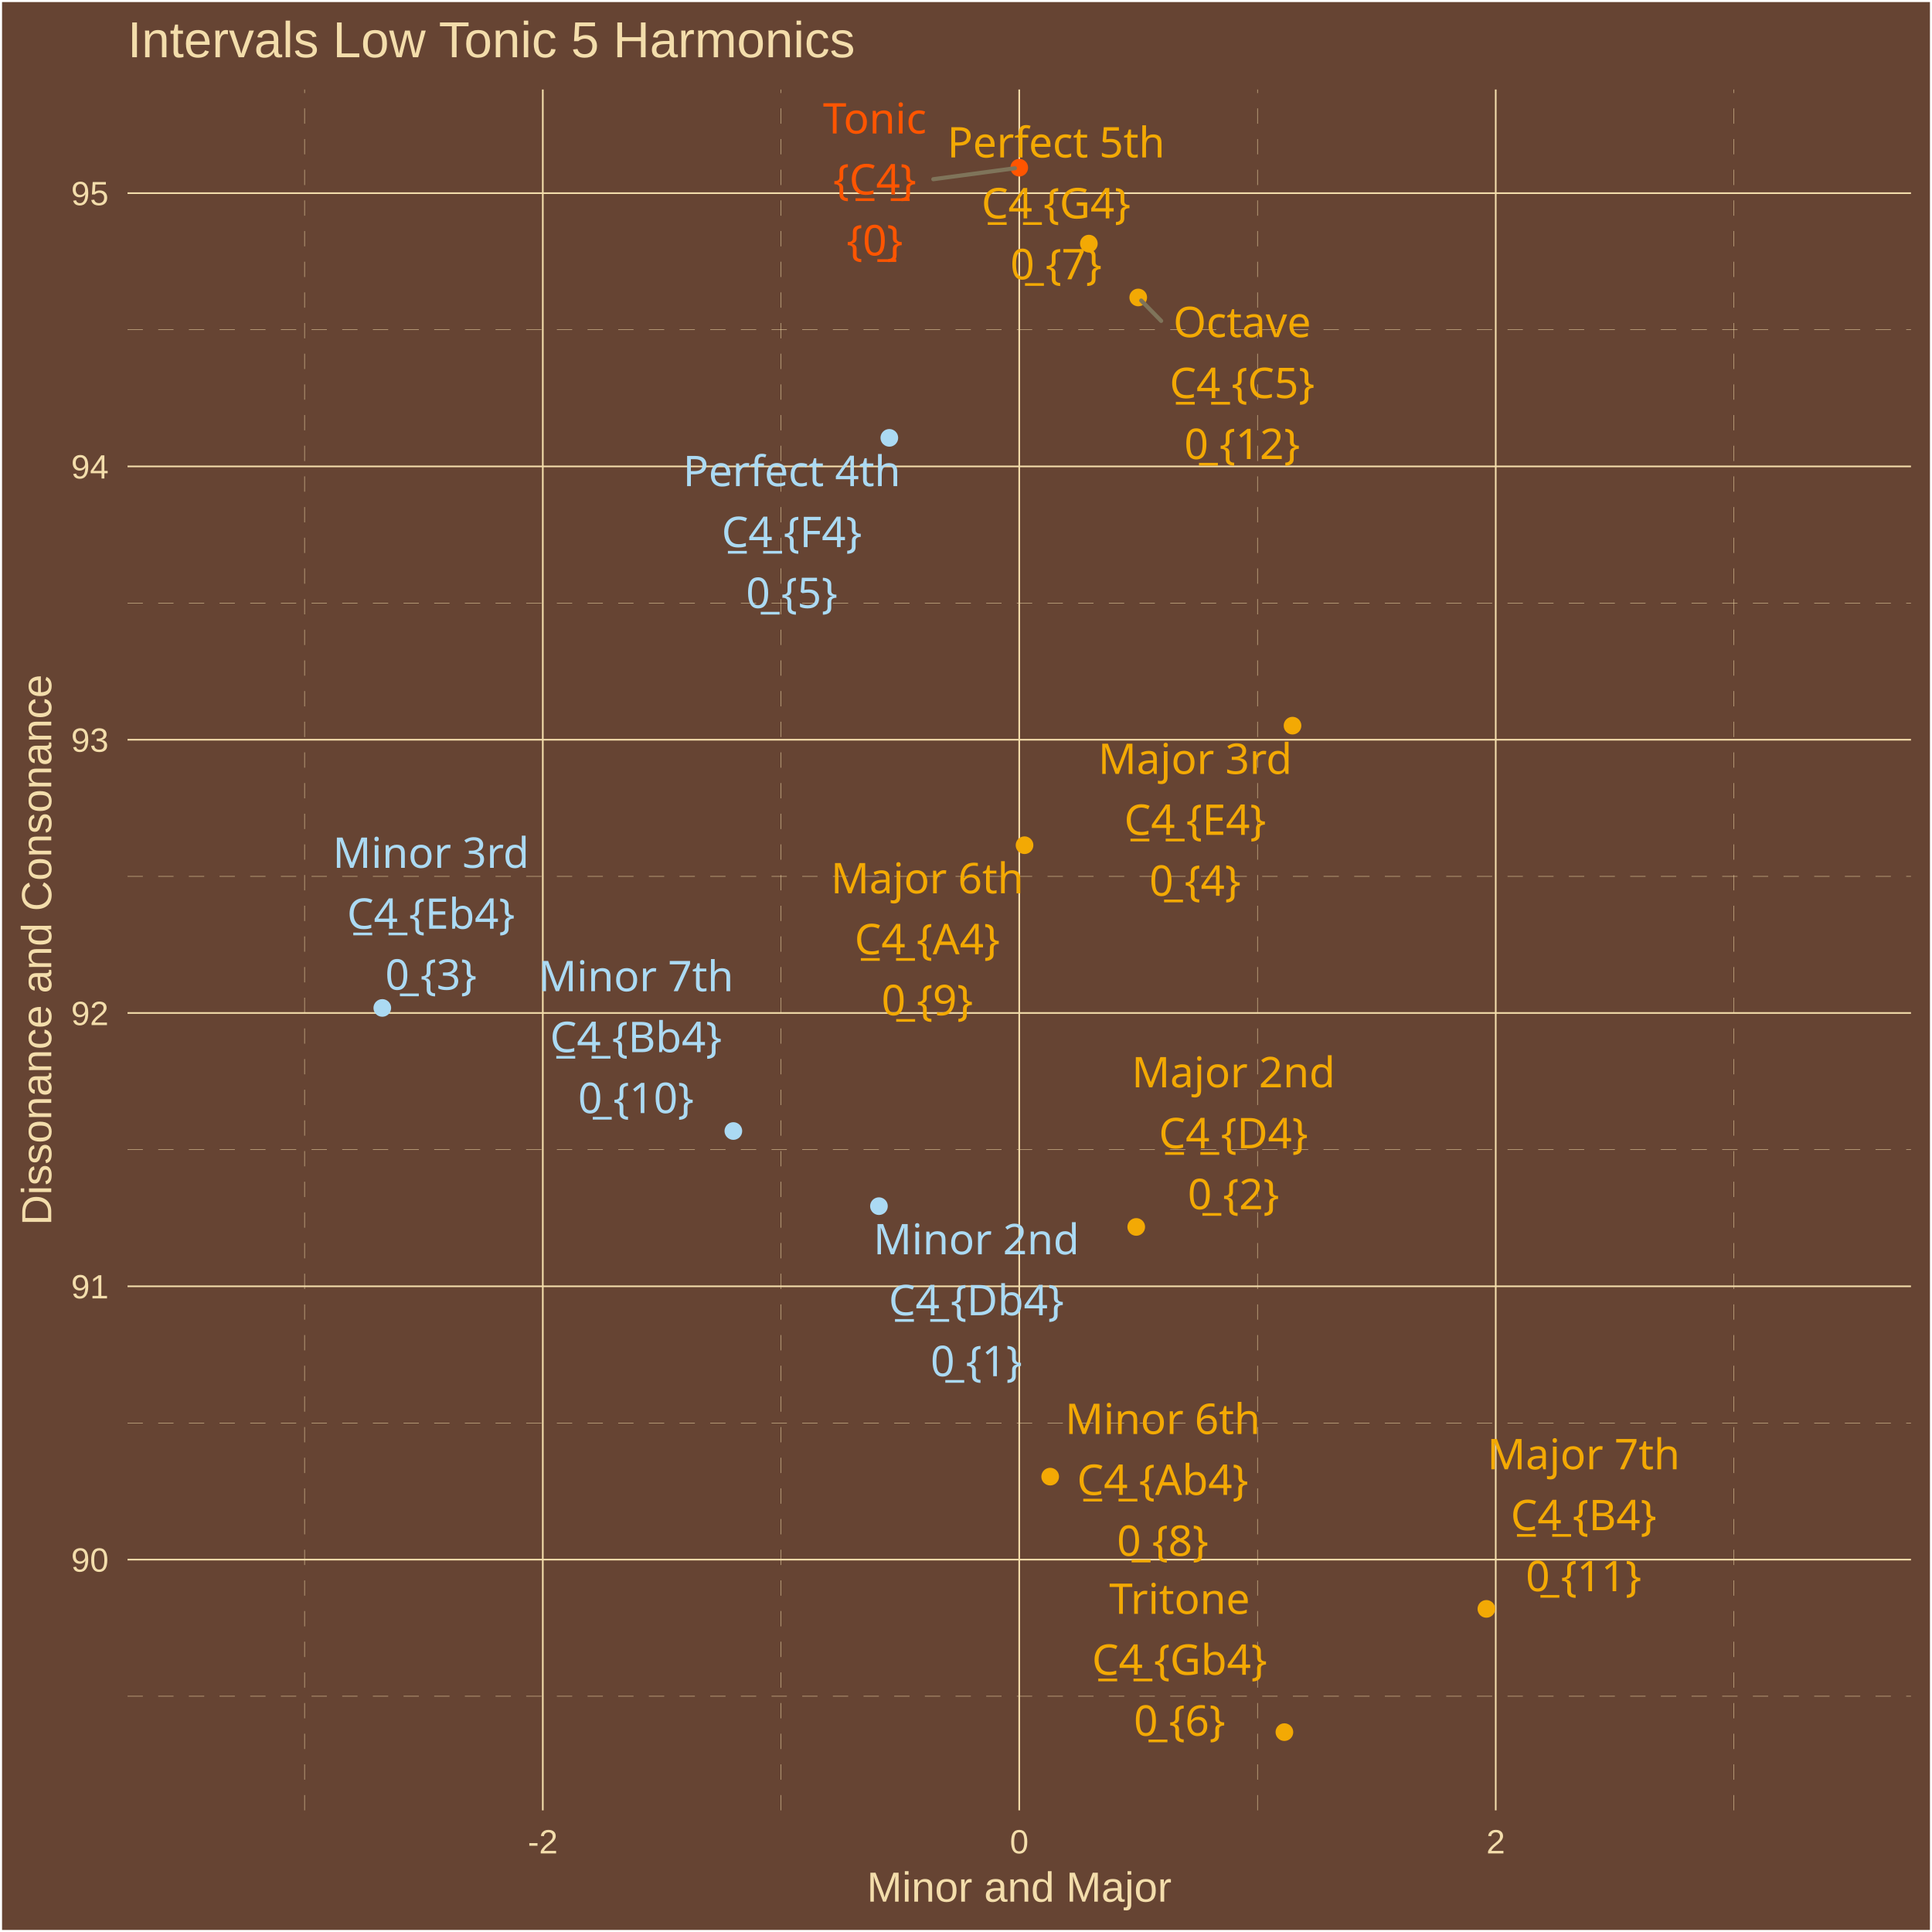
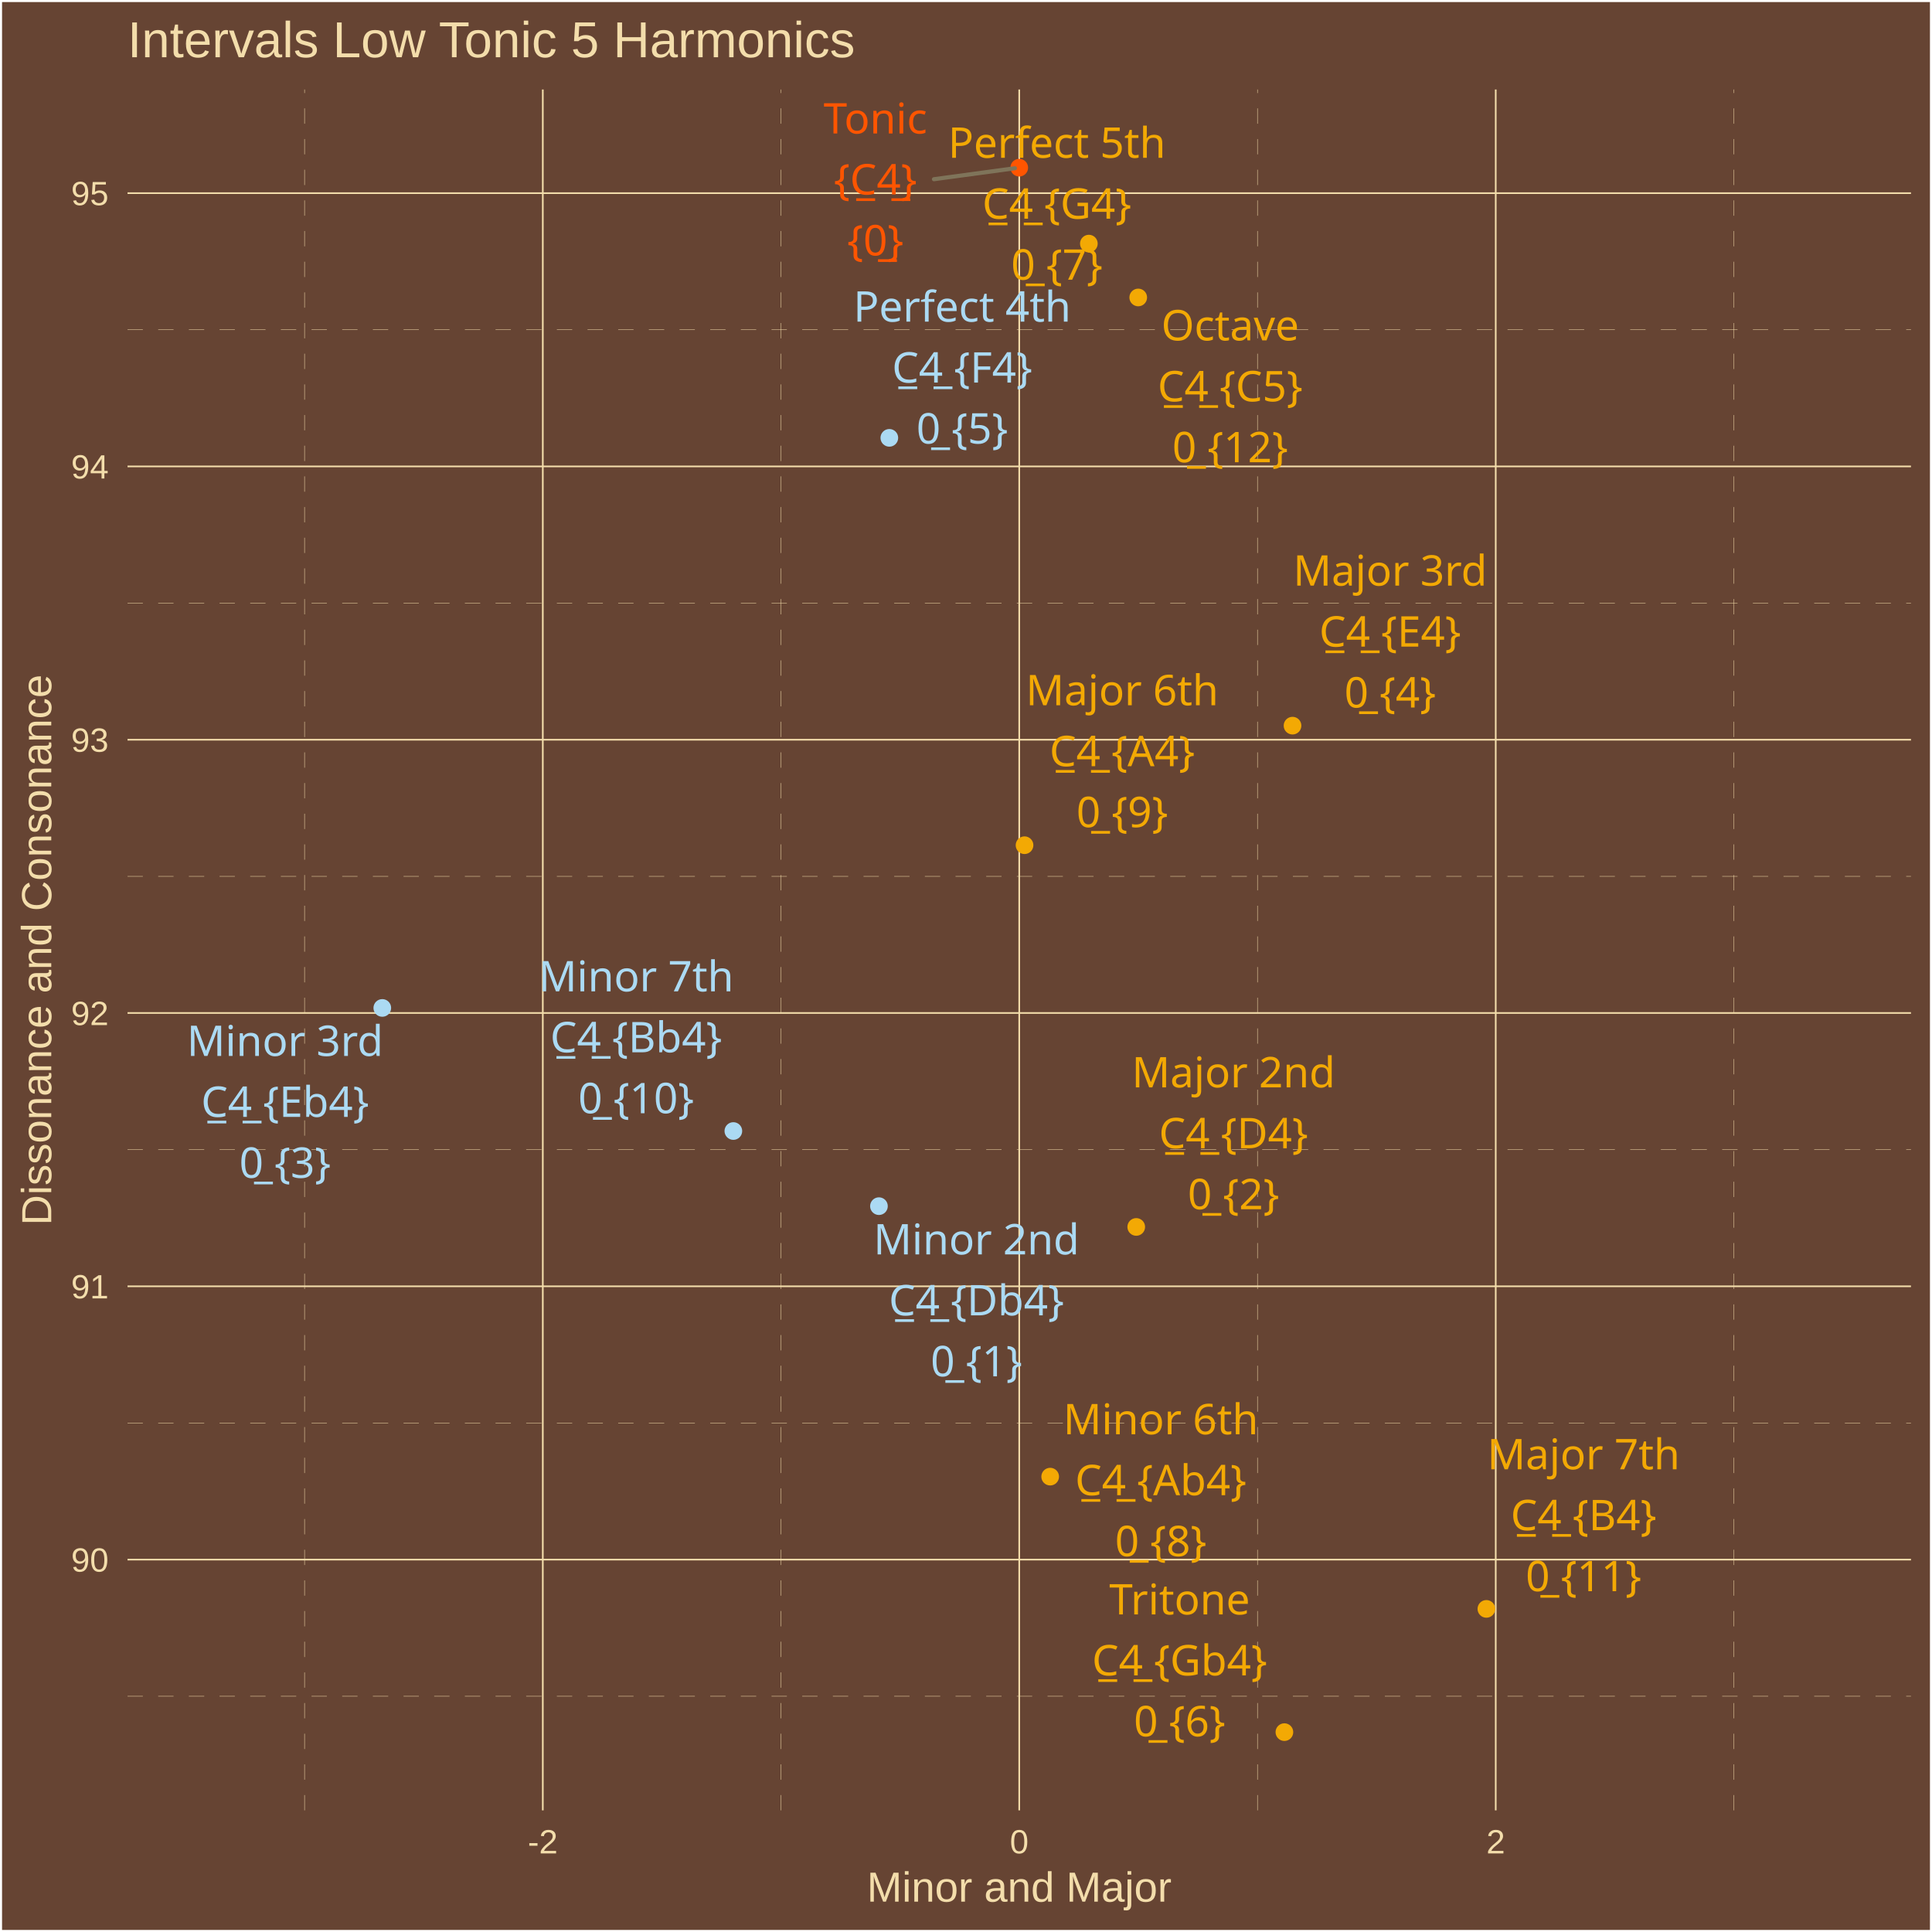
<svg xmlns="http://www.w3.org/2000/svg" class="svglite" width="504.00pt" height="504.00pt" viewBox="0 0 504.00 504.00">
  <defs>
    <style type="text/css">
    .svglite line, .svglite polyline, .svglite polygon, .svglite path, .svglite rect, .svglite circle {
      fill: none;
      stroke: #000000;
      stroke-linecap: round;
      stroke-linejoin: round;
      stroke-miterlimit: 10.00;
    }
    .svglite text {
      white-space: pre;
    }
  </style>
  </defs>
  <rect width="100%" height="100%" style="stroke: none; fill: #664433;" />
  <defs>
    <clipPath id="cpMC4wMHw1MDQuMDB8MC4wMHw1MDQuMDA=">
      <rect x="0.00" y="0.00" width="504.00" height="504.00" />
    </clipPath>
  </defs>
  <g clip-path="url(#cpMC4wMHw1MDQuMDB8MC4wMHw1MDQuMDA=)">
    <rect x="0.00" y="-0" width="504.00" height="504.00" style="stroke-width: 1.07; stroke: #FFFFFF; fill: #664433;" />
  </g>
  <defs>
    <clipPath id="cpMzMuMjd8NDk4LjUyfDIzLjM0fDQ3Mi4yNw==">
      <rect x="33.27" y="23.34" width="465.25" height="448.93" />
    </clipPath>
  </defs>
  <g clip-path="url(#cpMzMuMjd8NDk4LjUyfDIzLjM0fDQ3Mi4yNw==)">
    <rect x="33.27" y="23.34" width="465.25" height="448.93" style="stroke-width: 1.07; stroke: none; fill: #664433;" />
    <polyline points="33.27,442.50 498.52,442.50 " style="stroke-width: 0.11; stroke: #F3DDAB; stroke-dasharray: 4.00,4.00; stroke-linecap: butt;" />
    <polyline points="33.27,371.20 498.52,371.20 " style="stroke-width: 0.11; stroke: #F3DDAB; stroke-dasharray: 4.00,4.00; stroke-linecap: butt;" />
    <polyline points="33.27,299.91 498.52,299.91 " style="stroke-width: 0.11; stroke: #F3DDAB; stroke-dasharray: 4.00,4.00; stroke-linecap: butt;" />
    <polyline points="33.27,228.61 498.52,228.61 " style="stroke-width: 0.11; stroke: #F3DDAB; stroke-dasharray: 4.00,4.00; stroke-linecap: butt;" />
    <polyline points="33.27,157.32 498.52,157.32 " style="stroke-width: 0.11; stroke: #F3DDAB; stroke-dasharray: 4.00,4.00; stroke-linecap: butt;" />
    <polyline points="33.27,86.03 498.52,86.03 " style="stroke-width: 0.11; stroke: #F3DDAB; stroke-dasharray: 4.00,4.00; stroke-linecap: butt;" />
    <polyline points="79.45,472.27 79.45,23.34 " style="stroke-width: 0.11; stroke: #F3DDAB; stroke-dasharray: 4.00,4.00; stroke-linecap: butt;" />
    <polyline points="203.75,472.27 203.75,23.34 " style="stroke-width: 0.11; stroke: #F3DDAB; stroke-dasharray: 4.00,4.00; stroke-linecap: butt;" />
    <polyline points="328.04,472.27 328.04,23.34 " style="stroke-width: 0.11; stroke: #F3DDAB; stroke-dasharray: 4.00,4.00; stroke-linecap: butt;" />
    <polyline points="452.34,472.27 452.34,23.34 " style="stroke-width: 0.11; stroke: #F3DDAB; stroke-dasharray: 4.00,4.00; stroke-linecap: butt;" />
    <polyline points="33.27,406.85 498.52,406.85 " style="stroke-width: 0.43; stroke: #F3DDAB; stroke-linecap: butt;" />
    <polyline points="33.27,335.56 498.52,335.56 " style="stroke-width: 0.43; stroke: #F3DDAB; stroke-linecap: butt;" />
    <polyline points="33.27,264.26 498.52,264.26 " style="stroke-width: 0.43; stroke: #F3DDAB; stroke-linecap: butt;" />
    <polyline points="33.27,192.97 498.52,192.97 " style="stroke-width: 0.43; stroke: #F3DDAB; stroke-linecap: butt;" />
    <polyline points="33.27,121.67 498.52,121.67 " style="stroke-width: 0.43; stroke: #F3DDAB; stroke-linecap: butt;" />
    <polyline points="33.27,50.38 498.52,50.38 " style="stroke-width: 0.43; stroke: #F3DDAB; stroke-linecap: butt;" />
    <polyline points="141.60,472.27 141.60,23.34 " style="stroke-width: 0.43; stroke: #F3DDAB; stroke-linecap: butt;" />
    <polyline points="265.89,472.27 265.89,23.34 " style="stroke-width: 0.43; stroke: #F3DDAB; stroke-linecap: butt;" />
    <polyline points="390.19,472.27 390.19,23.34 " style="stroke-width: 0.43; stroke: #F3DDAB; stroke-linecap: butt;" />
    <circle cx="265.89" cy="43.74" r="1.95" style="stroke-width: 0.71; stroke: #FF5500; fill: #FF5500;" />
    <circle cx="229.29" cy="314.65" r="1.95" style="stroke-width: 0.71; stroke: #ABDAF3; fill: #ABDAF3;" />
    <circle cx="296.41" cy="320.07" r="1.95" style="stroke-width: 0.71; stroke: #F3A904; fill: #F3A904;" />
    <circle cx="99.73" cy="262.94" r="1.95" style="stroke-width: 0.71; stroke: #ABDAF3; fill: #ABDAF3;" />
    <circle cx="337.18" cy="189.30" r="1.95" style="stroke-width: 0.71; stroke: #F3A904; fill: #F3A904;" />
    <circle cx="232.00" cy="114.22" r="1.95" style="stroke-width: 0.71; stroke: #ABDAF3; fill: #ABDAF3;" />
    <circle cx="335.06" cy="451.86" r="1.95" style="stroke-width: 0.71; stroke: #F3A904; fill: #F3A904;" />
    <circle cx="284.05" cy="63.55" r="1.95" style="stroke-width: 0.71; stroke: #F3A904; fill: #F3A904;" />
    <circle cx="273.96" cy="385.21" r="1.95" style="stroke-width: 0.71; stroke: #F3A904; fill: #F3A904;" />
    <circle cx="267.27" cy="220.49" r="1.95" style="stroke-width: 0.71; stroke: #F3A904; fill: #F3A904;" />
    <circle cx="191.31" cy="295.05" r="1.95" style="stroke-width: 0.71; stroke: #ABDAF3; fill: #ABDAF3;" />
    <circle cx="387.75" cy="419.71" r="1.95" style="stroke-width: 0.71; stroke: #F3A904; fill: #F3A904;" />
    <circle cx="296.93" cy="77.60" r="1.95" style="stroke-width: 0.71; stroke: #F3A904; fill: #F3A904;" />
-     <line x1="243.47" y1="46.75" x2="264.76" y2="43.89" style="stroke-width: 1.07; stroke: #7F745A;" />
-     <line x1="302.91" y1="83.71" x2="297.71" y2="78.40" style="stroke-width: 1.07; stroke: #7F745A;" />
-     <text x="228.19" y="34.83" text-anchor="middle" style="font-size: 11.04px;fill: #FF5500; font-family: &quot;Arial Unicode MS&quot;;" textLength="26.97px" lengthAdjust="spacingAndGlyphs">Tonic</text>
-     <text x="228.19" y="50.73" text-anchor="middle" style="font-size: 11.04px;fill: #FF5500; font-family: &quot;Arial Unicode MS&quot;;" textLength="21.47px" lengthAdjust="spacingAndGlyphs">{C̲4̲}</text>
-     <text x="228.19" y="66.63" text-anchor="middle" style="font-size: 11.04px;fill: #FF5500; font-family: &quot;Arial Unicode MS&quot;;" textLength="13.51px" lengthAdjust="spacingAndGlyphs">{0̲}</text>
-     <text x="254.70" y="327.21" text-anchor="middle" style="font-size: 11.04px;fill: #ABDAF3; font-family: &quot;Arial Unicode MS&quot;;" textLength="49.05px" lengthAdjust="spacingAndGlyphs">Minor 2nd</text>
-     <text x="254.70" y="343.11" text-anchor="middle" style="font-size: 11.04px;fill: #ABDAF3; font-family: &quot;Arial Unicode MS&quot;;" textLength="44.77px" lengthAdjust="spacingAndGlyphs">C̲4̲ {Db4}</text>
-     <text x="254.70" y="359.01" text-anchor="middle" style="font-size: 11.04px;fill: #ABDAF3; font-family: &quot;Arial Unicode MS&quot;;" textLength="22.71px" lengthAdjust="spacingAndGlyphs">0̲ {1}</text>
-     <text x="321.77" y="283.65" text-anchor="middle" style="font-size: 11.04px;fill: #F3A904; font-family: &quot;Arial Unicode MS&quot;;" textLength="49.05px" lengthAdjust="spacingAndGlyphs">Major 2nd</text>
-     <text x="321.77" y="299.55" text-anchor="middle" style="font-size: 11.04px;fill: #F3A904; font-family: &quot;Arial Unicode MS&quot;;" textLength="38.64px" lengthAdjust="spacingAndGlyphs">C̲4̲ {D4}</text>
-     <text x="321.77" y="315.45" text-anchor="middle" style="font-size: 11.04px;fill: #F3A904; font-family: &quot;Arial Unicode MS&quot;;" textLength="22.71px" lengthAdjust="spacingAndGlyphs">0̲ {2}</text>
-     <text x="112.42" y="226.39" text-anchor="middle" style="font-size: 11.04px;fill: #ABDAF3; font-family: &quot;Arial Unicode MS&quot;;" textLength="46.58px" lengthAdjust="spacingAndGlyphs">Minor 3rd</text>
-     <text x="112.42" y="242.29" text-anchor="middle" style="font-size: 11.04px;fill: #ABDAF3; font-family: &quot;Arial Unicode MS&quot;;" textLength="44.16px" lengthAdjust="spacingAndGlyphs">C̲4̲ {Eb4}</text>
-     <text x="112.42" y="258.18" text-anchor="middle" style="font-size: 11.04px;fill: #ABDAF3; font-family: &quot;Arial Unicode MS&quot;;" textLength="22.71px" lengthAdjust="spacingAndGlyphs">0̲ {3}</text>
-     <text x="311.77" y="201.89" text-anchor="middle" style="font-size: 11.04px;fill: #F3A904; font-family: &quot;Arial Unicode MS&quot;;" textLength="46.58px" lengthAdjust="spacingAndGlyphs">Major 3rd</text>
-     <text x="311.77" y="217.79" text-anchor="middle" style="font-size: 11.04px;fill: #F3A904; font-family: &quot;Arial Unicode MS&quot;;" textLength="38.03px" lengthAdjust="spacingAndGlyphs">C̲4̲ {E4}</text>
-     <text x="311.77" y="233.68" text-anchor="middle" style="font-size: 11.04px;fill: #F3A904; font-family: &quot;Arial Unicode MS&quot;;" textLength="22.71px" lengthAdjust="spacingAndGlyphs">0̲ {4}</text>
-     <text x="206.55" y="126.82" text-anchor="middle" style="font-size: 11.04px;fill: #ABDAF3; font-family: &quot;Arial Unicode MS&quot;;" textLength="53.35px" lengthAdjust="spacingAndGlyphs">Perfect 4th</text>
-     <text x="206.55" y="142.72" text-anchor="middle" style="font-size: 11.04px;fill: #ABDAF3; font-family: &quot;Arial Unicode MS&quot;;" textLength="37.41px" lengthAdjust="spacingAndGlyphs">C̲4̲ {F4}</text>
-     <text x="206.55" y="158.61" text-anchor="middle" style="font-size: 11.04px;fill: #ABDAF3; font-family: &quot;Arial Unicode MS&quot;;" textLength="22.71px" lengthAdjust="spacingAndGlyphs">0̲ {5}</text>
-     <text x="307.71" y="421.01" text-anchor="middle" style="font-size: 11.04px;fill: #F3A904; font-family: &quot;Arial Unicode MS&quot;;" textLength="34.33px" lengthAdjust="spacingAndGlyphs">Tritone</text>
-     <text x="307.71" y="436.90" text-anchor="middle" style="font-size: 11.04px;fill: #F3A904; font-family: &quot;Arial Unicode MS&quot;;" textLength="45.39px" lengthAdjust="spacingAndGlyphs">C̲4̲ {Gb4}</text>
-     <text x="307.71" y="452.80" text-anchor="middle" style="font-size: 11.04px;fill: #F3A904; font-family: &quot;Arial Unicode MS&quot;;" textLength="22.71px" lengthAdjust="spacingAndGlyphs">0̲ {6}</text>
-     <text x="275.49" y="41.07" text-anchor="middle" style="font-size: 11.04px;fill: #F3A904; font-family: &quot;Arial Unicode MS&quot;;" textLength="53.35px" lengthAdjust="spacingAndGlyphs">Perfect 5th</text>
-     <text x="275.49" y="56.97" text-anchor="middle" style="font-size: 11.04px;fill: #F3A904; font-family: &quot;Arial Unicode MS&quot;;" textLength="39.25px" lengthAdjust="spacingAndGlyphs">C̲4̲ {G4}</text>
-     <text x="275.49" y="72.86" text-anchor="middle" style="font-size: 11.04px;fill: #F3A904; font-family: &quot;Arial Unicode MS&quot;;" textLength="22.71px" lengthAdjust="spacingAndGlyphs">0̲ {7}</text>
-     <text x="303.31" y="374.09" text-anchor="middle" style="font-size: 11.04px;fill: #F3A904; font-family: &quot;Arial Unicode MS&quot;;" textLength="45.98px" lengthAdjust="spacingAndGlyphs">Minor 6th</text>
-     <text x="303.31" y="389.98" text-anchor="middle" style="font-size: 11.04px;fill: #F3A904; font-family: &quot;Arial Unicode MS&quot;;" textLength="44.16px" lengthAdjust="spacingAndGlyphs">C̲4̲ {Ab4}</text>
-     <text x="303.31" y="405.88" text-anchor="middle" style="font-size: 11.04px;fill: #F3A904; font-family: &quot;Arial Unicode MS&quot;;" textLength="22.71px" lengthAdjust="spacingAndGlyphs">0̲ {8}</text>
-     <text x="241.89" y="233.04" text-anchor="middle" style="font-size: 11.04px;fill: #F3A904; font-family: &quot;Arial Unicode MS&quot;;" textLength="45.98px" lengthAdjust="spacingAndGlyphs">Major 6th</text>
-     <text x="241.89" y="248.94" text-anchor="middle" style="font-size: 11.04px;fill: #F3A904; font-family: &quot;Arial Unicode MS&quot;;" textLength="38.03px" lengthAdjust="spacingAndGlyphs">C̲4̲ {A4}</text>
-     <text x="241.89" y="264.84" text-anchor="middle" style="font-size: 11.04px;fill: #F3A904; font-family: &quot;Arial Unicode MS&quot;;" textLength="22.71px" lengthAdjust="spacingAndGlyphs">0̲ {9}</text>
-     <text x="165.90" y="258.58" text-anchor="middle" style="font-size: 11.04px;fill: #ABDAF3; font-family: &quot;Arial Unicode MS&quot;;" textLength="45.98px" lengthAdjust="spacingAndGlyphs">Minor 7th</text>
-     <text x="165.90" y="274.47" text-anchor="middle" style="font-size: 11.04px;fill: #ABDAF3; font-family: &quot;Arial Unicode MS&quot;;" textLength="44.16px" lengthAdjust="spacingAndGlyphs">C̲4̲ {Bb4}</text>
-     <text x="165.90" y="290.37" text-anchor="middle" style="font-size: 11.04px;fill: #ABDAF3; font-family: &quot;Arial Unicode MS&quot;;" textLength="28.84px" lengthAdjust="spacingAndGlyphs">0̲ {10}</text>
-     <text x="413.11" y="383.29" text-anchor="middle" style="font-size: 11.04px;fill: #F3A904; font-family: &quot;Arial Unicode MS&quot;;" textLength="45.98px" lengthAdjust="spacingAndGlyphs">Major 7th</text>
-     <text x="413.11" y="399.19" text-anchor="middle" style="font-size: 11.04px;fill: #F3A904; font-family: &quot;Arial Unicode MS&quot;;" textLength="38.03px" lengthAdjust="spacingAndGlyphs">C̲4̲ {B4}</text>
-     <text x="413.11" y="415.09" text-anchor="middle" style="font-size: 11.04px;fill: #F3A904; font-family: &quot;Arial Unicode MS&quot;;" textLength="28.84px" lengthAdjust="spacingAndGlyphs">0̲ {11}</text>
-     <text x="324.03" y="87.95" text-anchor="middle" style="font-size: 11.04px;fill: #F3A904; font-family: &quot;Arial Unicode MS&quot;;" textLength="34.95px" lengthAdjust="spacingAndGlyphs">Octave</text>
-     <text x="324.03" y="103.85" text-anchor="middle" style="font-size: 11.04px;fill: #F3A904; font-family: &quot;Arial Unicode MS&quot;;" textLength="38.64px" lengthAdjust="spacingAndGlyphs">C̲4̲ {C5}</text>
-     <text x="324.03" y="119.75" text-anchor="middle" style="font-size: 11.04px;fill: #F3A904; font-family: &quot;Arial Unicode MS&quot;;" textLength="28.84px" lengthAdjust="spacingAndGlyphs">0̲ {12}</text>
+     <line x1="243.64" y1="46.75" x2="264.76" y2="43.89" style="stroke-width: 1.07; stroke: #7F745A;" />
+     <text x="228.36" y="34.83" text-anchor="middle" style="font-size: 11.04px;fill: #FF5500; font-family: &quot;Arial Unicode MS&quot;;" textLength="26.97px" lengthAdjust="spacingAndGlyphs">Tonic</text>
+     <text x="228.36" y="50.73" text-anchor="middle" style="font-size: 11.04px;fill: #FF5500; font-family: &quot;Arial Unicode MS&quot;;" textLength="21.47px" lengthAdjust="spacingAndGlyphs">{C̲4̲}</text>
+     <text x="228.36" y="66.63" text-anchor="middle" style="font-size: 11.04px;fill: #FF5500; font-family: &quot;Arial Unicode MS&quot;;" textLength="13.51px" lengthAdjust="spacingAndGlyphs">{0̲}</text>
+     <text x="254.72" y="327.24" text-anchor="middle" style="font-size: 11.04px;fill: #ABDAF3; font-family: &quot;Arial Unicode MS&quot;;" textLength="49.05px" lengthAdjust="spacingAndGlyphs">Minor 2nd</text>
+     <text x="254.72" y="343.14" text-anchor="middle" style="font-size: 11.04px;fill: #ABDAF3; font-family: &quot;Arial Unicode MS&quot;;" textLength="44.77px" lengthAdjust="spacingAndGlyphs">C̲4̲ {Db4}</text>
+     <text x="254.72" y="359.04" text-anchor="middle" style="font-size: 11.04px;fill: #ABDAF3; font-family: &quot;Arial Unicode MS&quot;;" textLength="22.71px" lengthAdjust="spacingAndGlyphs">0̲ {1}</text>
+     <text x="321.78" y="283.66" text-anchor="middle" style="font-size: 11.04px;fill: #F3A904; font-family: &quot;Arial Unicode MS&quot;;" textLength="49.05px" lengthAdjust="spacingAndGlyphs">Major 2nd</text>
+     <text x="321.78" y="299.55" text-anchor="middle" style="font-size: 11.04px;fill: #F3A904; font-family: &quot;Arial Unicode MS&quot;;" textLength="38.64px" lengthAdjust="spacingAndGlyphs">C̲4̲ {D4}</text>
+     <text x="321.78" y="315.45" text-anchor="middle" style="font-size: 11.04px;fill: #F3A904; font-family: &quot;Arial Unicode MS&quot;;" textLength="22.71px" lengthAdjust="spacingAndGlyphs">0̲ {2}</text>
+     <text x="74.36" y="275.46" text-anchor="middle" style="font-size: 11.04px;fill: #ABDAF3; font-family: &quot;Arial Unicode MS&quot;;" textLength="46.58px" lengthAdjust="spacingAndGlyphs">Minor 3rd</text>
+     <text x="74.36" y="291.36" text-anchor="middle" style="font-size: 11.04px;fill: #ABDAF3; font-family: &quot;Arial Unicode MS&quot;;" textLength="44.16px" lengthAdjust="spacingAndGlyphs">C̲4̲ {Eb4}</text>
+     <text x="74.36" y="307.26" text-anchor="middle" style="font-size: 11.04px;fill: #ABDAF3; font-family: &quot;Arial Unicode MS&quot;;" textLength="22.71px" lengthAdjust="spacingAndGlyphs">0̲ {3}</text>
+     <text x="362.64" y="152.78" text-anchor="middle" style="font-size: 11.04px;fill: #F3A904; font-family: &quot;Arial Unicode MS&quot;;" textLength="46.58px" lengthAdjust="spacingAndGlyphs">Major 3rd</text>
+     <text x="362.64" y="168.68" text-anchor="middle" style="font-size: 11.04px;fill: #F3A904; font-family: &quot;Arial Unicode MS&quot;;" textLength="38.03px" lengthAdjust="spacingAndGlyphs">C̲4̲ {E4}</text>
+     <text x="362.64" y="184.57" text-anchor="middle" style="font-size: 11.04px;fill: #F3A904; font-family: &quot;Arial Unicode MS&quot;;" textLength="22.71px" lengthAdjust="spacingAndGlyphs">0̲ {4}</text>
+     <text x="251.00" y="83.91" text-anchor="middle" style="font-size: 11.04px;fill: #ABDAF3; font-family: &quot;Arial Unicode MS&quot;;" textLength="53.35px" lengthAdjust="spacingAndGlyphs">Perfect 4th</text>
+     <text x="251.00" y="99.81" text-anchor="middle" style="font-size: 11.04px;fill: #ABDAF3; font-family: &quot;Arial Unicode MS&quot;;" textLength="37.41px" lengthAdjust="spacingAndGlyphs">C̲4̲ {F4}</text>
+     <text x="251.00" y="115.71" text-anchor="middle" style="font-size: 11.04px;fill: #ABDAF3; font-family: &quot;Arial Unicode MS&quot;;" textLength="22.71px" lengthAdjust="spacingAndGlyphs">0̲ {5}</text>
+     <text x="307.72" y="421.16" text-anchor="middle" style="font-size: 11.04px;fill: #F3A904; font-family: &quot;Arial Unicode MS&quot;;" textLength="34.33px" lengthAdjust="spacingAndGlyphs">Tritone</text>
+     <text x="307.72" y="437.06" text-anchor="middle" style="font-size: 11.04px;fill: #F3A904; font-family: &quot;Arial Unicode MS&quot;;" textLength="45.39px" lengthAdjust="spacingAndGlyphs">C̲4̲ {Gb4}</text>
+     <text x="307.72" y="452.95" text-anchor="middle" style="font-size: 11.04px;fill: #F3A904; font-family: &quot;Arial Unicode MS&quot;;" textLength="22.71px" lengthAdjust="spacingAndGlyphs">0̲ {6}</text>
+     <text x="275.70" y="41.16" text-anchor="middle" style="font-size: 11.04px;fill: #F3A904; font-family: &quot;Arial Unicode MS&quot;;" textLength="53.35px" lengthAdjust="spacingAndGlyphs">Perfect 5th</text>
+     <text x="275.70" y="57.06" text-anchor="middle" style="font-size: 11.04px;fill: #F3A904; font-family: &quot;Arial Unicode MS&quot;;" textLength="39.25px" lengthAdjust="spacingAndGlyphs">C̲4̲ {G4}</text>
+     <text x="275.70" y="72.96" text-anchor="middle" style="font-size: 11.04px;fill: #F3A904; font-family: &quot;Arial Unicode MS&quot;;" textLength="22.71px" lengthAdjust="spacingAndGlyphs">0̲ {7}</text>
+     <text x="302.81" y="374.16" text-anchor="middle" style="font-size: 11.04px;fill: #F3A904; font-family: &quot;Arial Unicode MS&quot;;" textLength="45.98px" lengthAdjust="spacingAndGlyphs">Minor 6th</text>
+     <text x="302.81" y="390.06" text-anchor="middle" style="font-size: 11.04px;fill: #F3A904; font-family: &quot;Arial Unicode MS&quot;;" textLength="44.16px" lengthAdjust="spacingAndGlyphs">C̲4̲ {Ab4}</text>
+     <text x="302.81" y="405.96" text-anchor="middle" style="font-size: 11.04px;fill: #F3A904; font-family: &quot;Arial Unicode MS&quot;;" textLength="22.71px" lengthAdjust="spacingAndGlyphs">0̲ {8}</text>
+     <text x="292.74" y="183.98" text-anchor="middle" style="font-size: 11.04px;fill: #F3A904; font-family: &quot;Arial Unicode MS&quot;;" textLength="45.98px" lengthAdjust="spacingAndGlyphs">Major 6th</text>
+     <text x="292.74" y="199.88" text-anchor="middle" style="font-size: 11.04px;fill: #F3A904; font-family: &quot;Arial Unicode MS&quot;;" textLength="38.03px" lengthAdjust="spacingAndGlyphs">C̲4̲ {A4}</text>
+     <text x="292.74" y="215.78" text-anchor="middle" style="font-size: 11.04px;fill: #F3A904; font-family: &quot;Arial Unicode MS&quot;;" textLength="22.71px" lengthAdjust="spacingAndGlyphs">0̲ {9}</text>
+     <text x="165.94" y="258.62" text-anchor="middle" style="font-size: 11.04px;fill: #ABDAF3; font-family: &quot;Arial Unicode MS&quot;;" textLength="45.98px" lengthAdjust="spacingAndGlyphs">Minor 7th</text>
+     <text x="165.94" y="274.51" text-anchor="middle" style="font-size: 11.04px;fill: #ABDAF3; font-family: &quot;Arial Unicode MS&quot;;" textLength="44.16px" lengthAdjust="spacingAndGlyphs">C̲4̲ {Bb4}</text>
+     <text x="165.94" y="290.41" text-anchor="middle" style="font-size: 11.04px;fill: #ABDAF3; font-family: &quot;Arial Unicode MS&quot;;" textLength="28.84px" lengthAdjust="spacingAndGlyphs">0̲ {10}</text>
+     <text x="413.10" y="383.30" text-anchor="middle" style="font-size: 11.04px;fill: #F3A904; font-family: &quot;Arial Unicode MS&quot;;" textLength="45.98px" lengthAdjust="spacingAndGlyphs">Major 7th</text>
+     <text x="413.10" y="399.19" text-anchor="middle" style="font-size: 11.04px;fill: #F3A904; font-family: &quot;Arial Unicode MS&quot;;" textLength="38.03px" lengthAdjust="spacingAndGlyphs">C̲4̲ {B4}</text>
+     <text x="413.10" y="415.09" text-anchor="middle" style="font-size: 11.04px;fill: #F3A904; font-family: &quot;Arial Unicode MS&quot;;" textLength="28.84px" lengthAdjust="spacingAndGlyphs">0̲ {11}</text>
+     <text x="320.91" y="88.80" text-anchor="middle" style="font-size: 11.04px;fill: #F3A904; font-family: &quot;Arial Unicode MS&quot;;" textLength="34.95px" lengthAdjust="spacingAndGlyphs">Octave</text>
+     <text x="320.91" y="104.70" text-anchor="middle" style="font-size: 11.04px;fill: #F3A904; font-family: &quot;Arial Unicode MS&quot;;" textLength="38.64px" lengthAdjust="spacingAndGlyphs">C̲4̲ {C5}</text>
+     <text x="320.91" y="120.59" text-anchor="middle" style="font-size: 11.04px;fill: #F3A904; font-family: &quot;Arial Unicode MS&quot;;" textLength="28.84px" lengthAdjust="spacingAndGlyphs">0̲ {12}</text>
  </g>
  <g clip-path="url(#cpMC4wMHw1MDQuMDB8MC4wMHw1MDQuMDA=)">
    <text x="28.34" y="410.00" text-anchor="end" style="font-size: 8.80px;fill: #F3DDAB; font-family: &quot;Arial&quot;;" textLength="9.79px" lengthAdjust="spacingAndGlyphs">90</text>
    <text x="28.34" y="338.71" text-anchor="end" style="font-size: 8.80px;fill: #F3DDAB; font-family: &quot;Arial&quot;;" textLength="9.79px" lengthAdjust="spacingAndGlyphs">91</text>
    <text x="28.34" y="267.42" text-anchor="end" style="font-size: 8.80px;fill: #F3DDAB; font-family: &quot;Arial&quot;;" textLength="9.79px" lengthAdjust="spacingAndGlyphs">92</text>
    <text x="28.34" y="196.12" text-anchor="end" style="font-size: 8.80px;fill: #F3DDAB; font-family: &quot;Arial&quot;;" textLength="9.79px" lengthAdjust="spacingAndGlyphs">93</text>
    <text x="28.34" y="124.83" text-anchor="end" style="font-size: 8.80px;fill: #F3DDAB; font-family: &quot;Arial&quot;;" textLength="9.79px" lengthAdjust="spacingAndGlyphs">94</text>
    <text x="28.34" y="53.53" text-anchor="end" style="font-size: 8.80px;fill: #F3DDAB; font-family: &quot;Arial&quot;;" textLength="9.79px" lengthAdjust="spacingAndGlyphs">95</text>
    <text x="141.60" y="483.50" text-anchor="middle" style="font-size: 8.80px;fill: #F3DDAB; font-family: &quot;Arial&quot;;" textLength="7.83px" lengthAdjust="spacingAndGlyphs">-2</text>
    <text x="265.89" y="483.50" text-anchor="middle" style="font-size: 8.80px;fill: #F3DDAB; font-family: &quot;Arial&quot;;" textLength="4.90px" lengthAdjust="spacingAndGlyphs">0</text>
    <text x="390.19" y="483.50" text-anchor="middle" style="font-size: 8.80px;fill: #F3DDAB; font-family: &quot;Arial&quot;;" textLength="4.90px" lengthAdjust="spacingAndGlyphs">2</text>
    <text x="265.89" y="496.09" text-anchor="middle" style="font-size: 11.00px;fill: #F3DDAB; font-family: &quot;Arial&quot;;" textLength="79.49px" lengthAdjust="spacingAndGlyphs">Minor and Major</text>
    <text transform="translate(13.37,247.80) rotate(-90)" text-anchor="middle" style="font-size: 11.00px;fill: #F3DDAB; font-family: &quot;Arial&quot;;" textLength="143.73px" lengthAdjust="spacingAndGlyphs">Dissonance and Consonance</text>
    <text x="33.27" y="14.94" style="font-size: 13.20px;fill: #F3DDAB; font-family: &quot;Arial&quot;;" textLength="191.34px" lengthAdjust="spacingAndGlyphs">Intervals Low Tonic 5 Harmonics</text>
  </g>
</svg>
